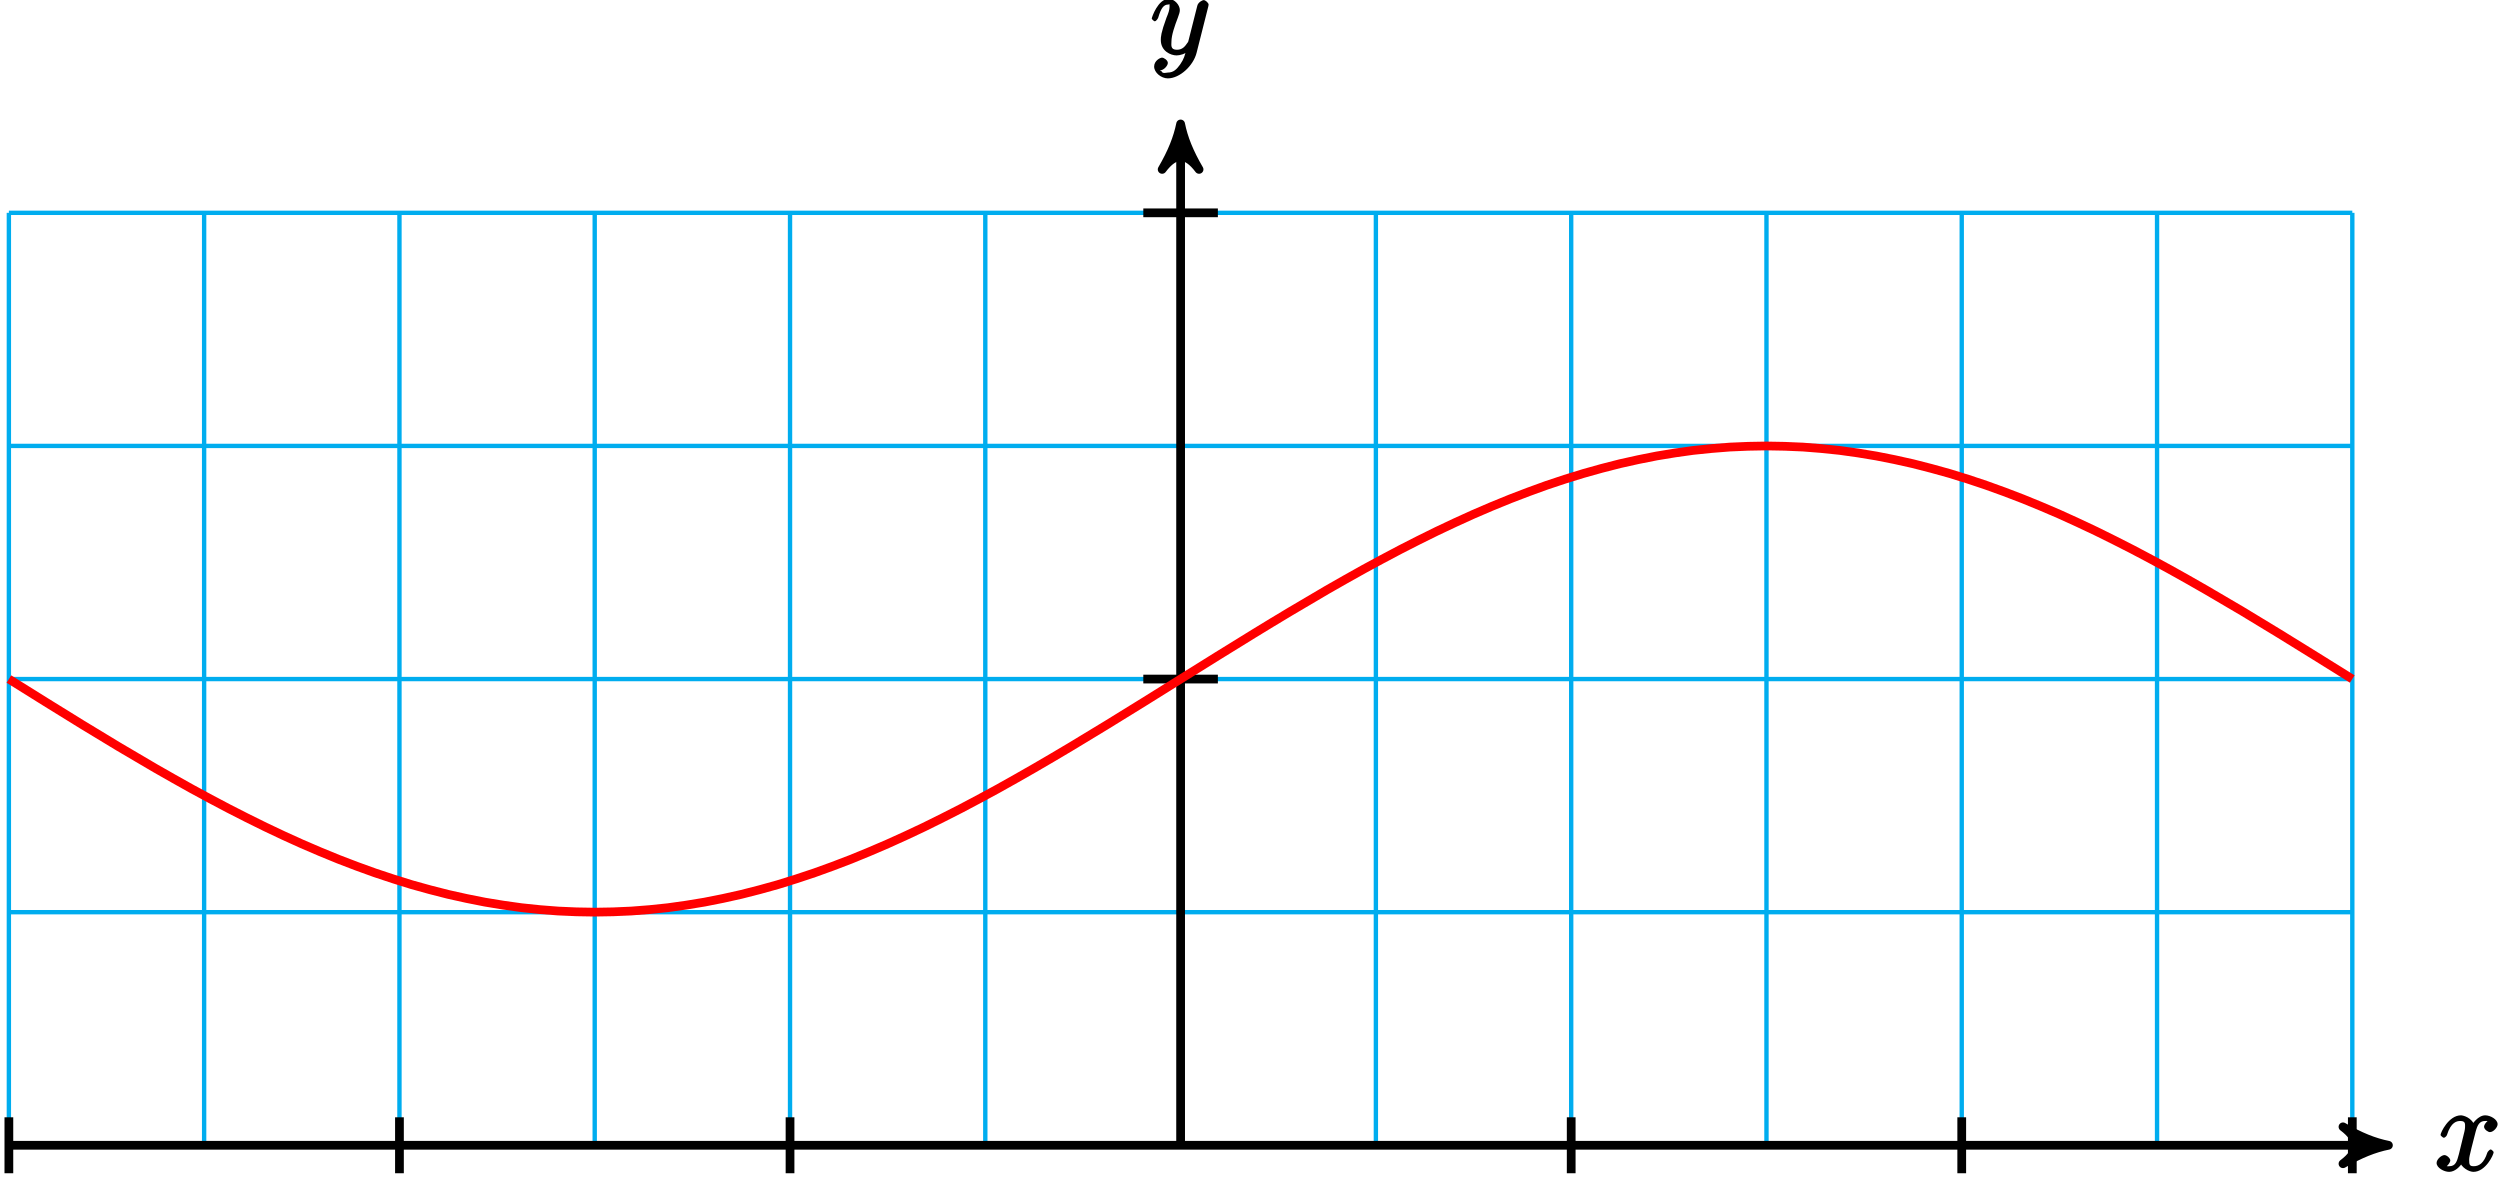
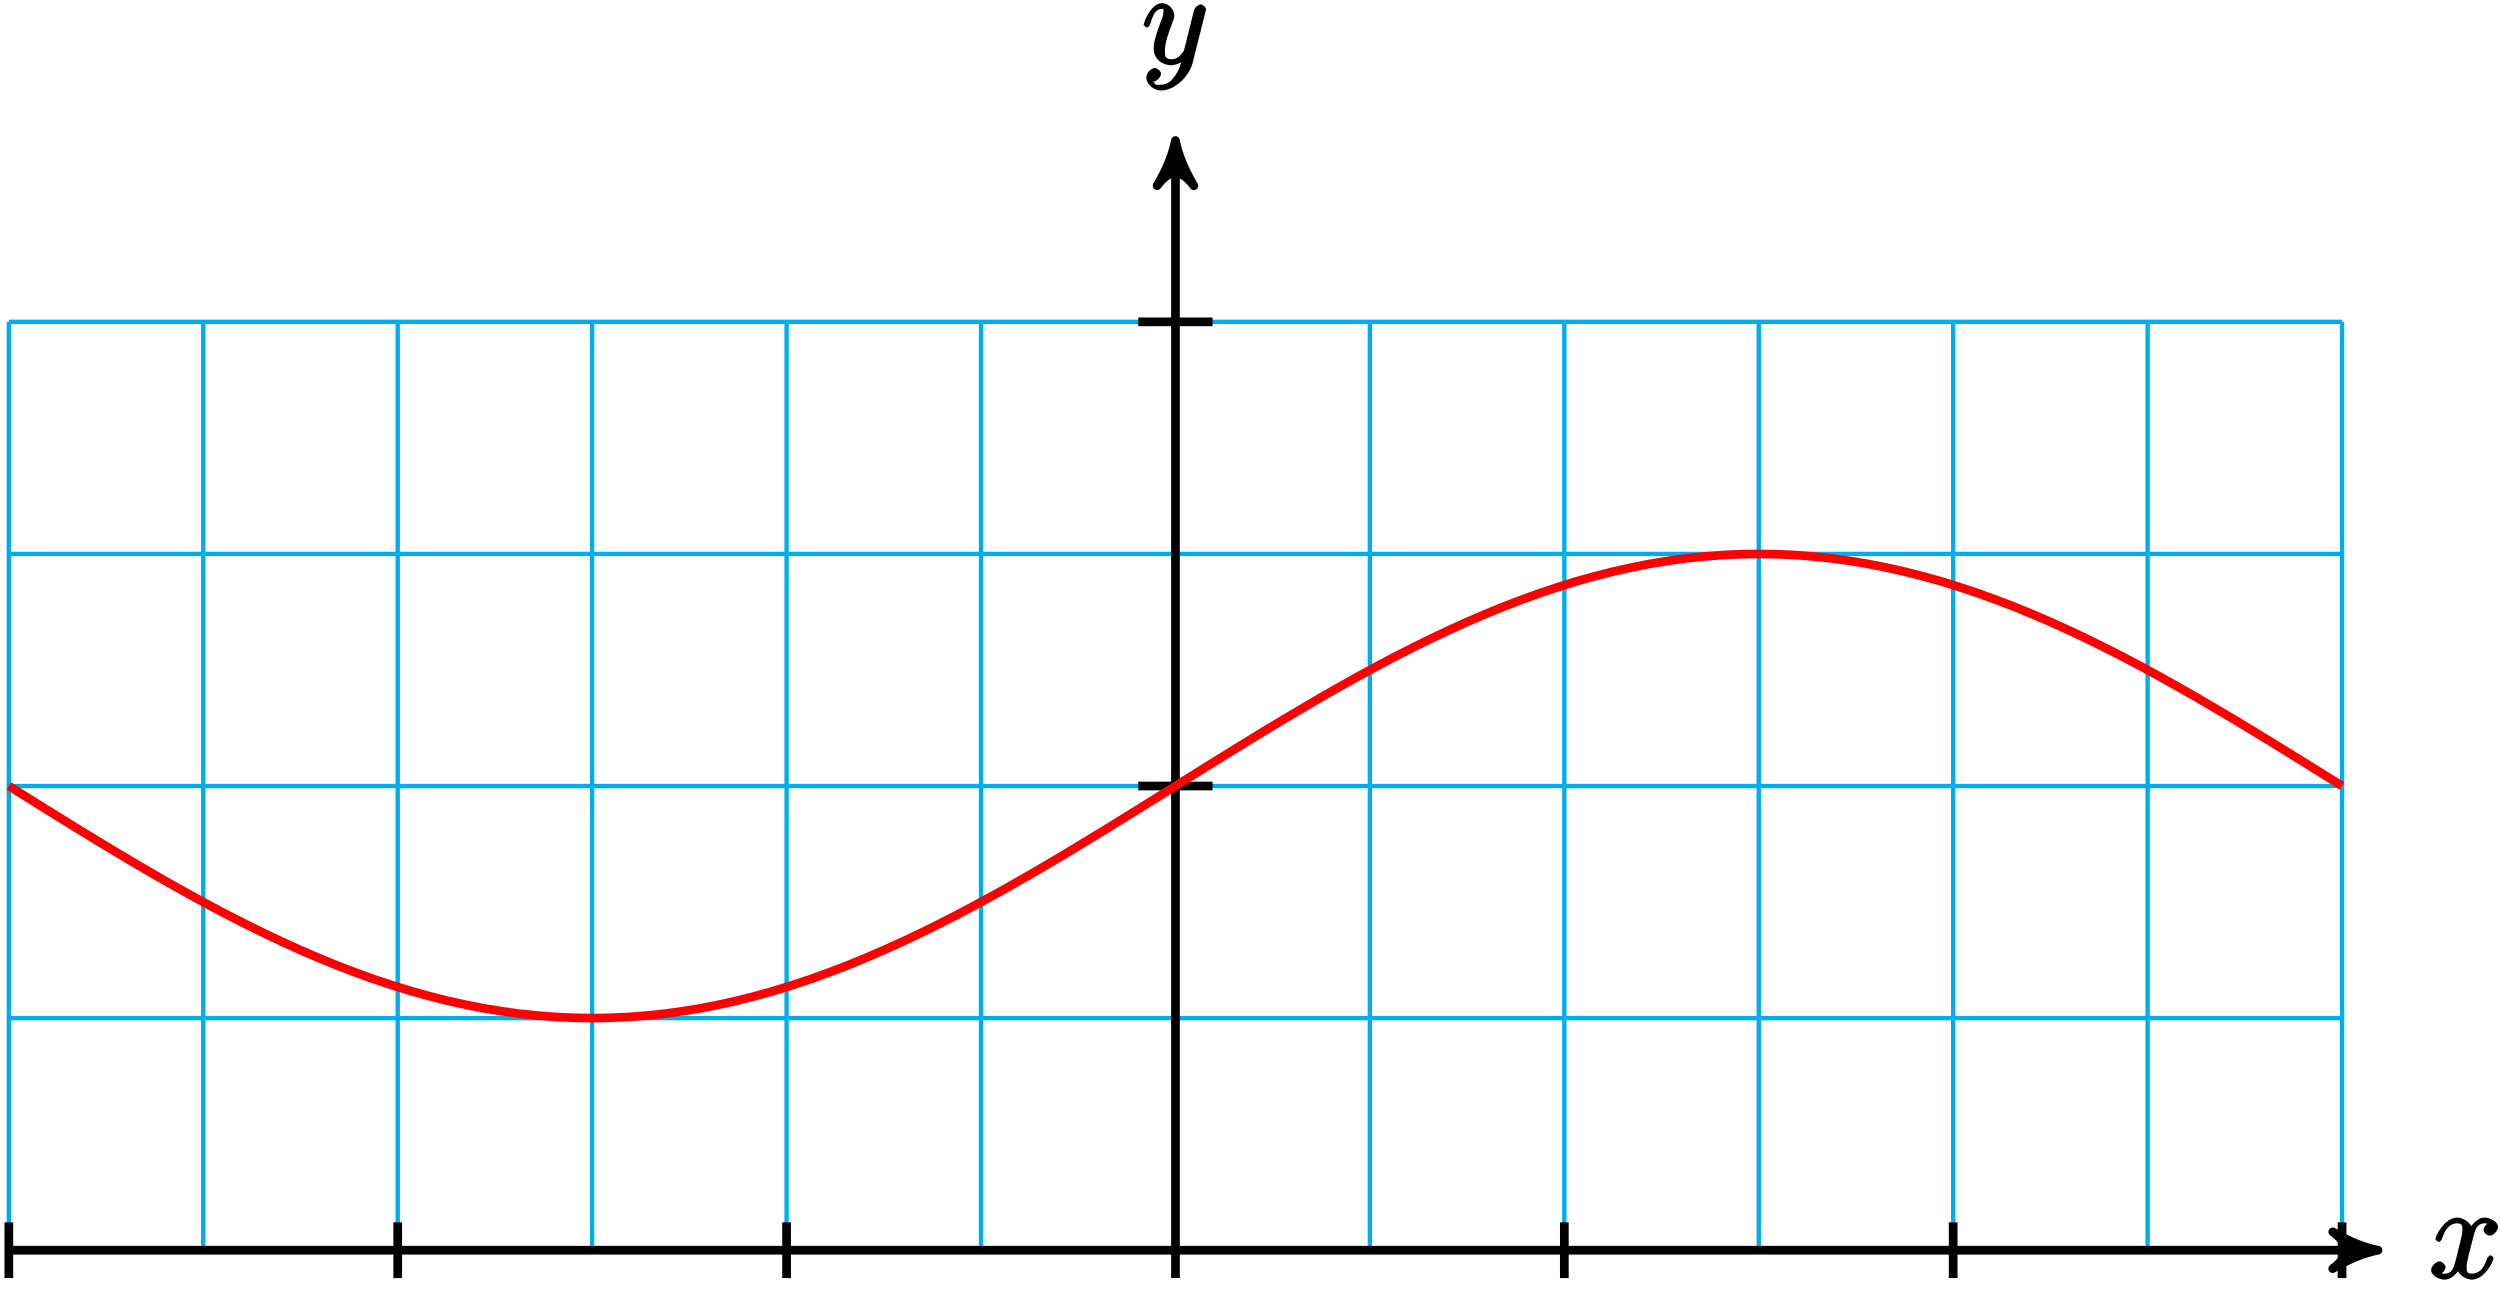
- <svg xmlns="http://www.w3.org/2000/svg" xmlns:xlink="http://www.w3.org/1999/xlink" width="228pt" height="108pt" viewBox="0 0 228 108" version="1.1">
+ <svg xmlns="http://www.w3.org/2000/svg" xmlns:xlink="http://www.w3.org/1999/xlink" width="229pt" height="118pt" viewBox="0 0 229 118" version="1.1">
  <defs>
    <g>
      <symbol overflow="visible" id="glyph0-0">
        <path style="stroke:none;" d="" />
      </symbol>
      <symbol overflow="visible" id="glyph0-1">
-         <path style="stroke:none;" d="M 5.109 -4.688 C 4.766 -4.625 4.453 -4.219 4.453 -4.016 C 4.453 -3.75 4.828 -3.516 4.984 -3.516 C 5.312 -3.516 5.688 -3.953 5.688 -4.234 C 5.688 -4.688 5.016 -5.047 4.562 -5.047 C 3.906 -5.047 3.375 -4.25 3.266 -4.047 L 3.609 -4.047 C 3.359 -4.859 2.531 -5.047 2.344 -5.047 C 1.234 -5.047 0.484 -3.484 0.484 -3.25 C 0.484 -3.203 0.703 -3 0.781 -3 C 0.859 -3 1 -3.109 1.062 -3.234 C 1.438 -4.453 1.984 -4.531 2.297 -4.531 C 2.781 -4.531 2.719 -4.234 2.719 -3.969 C 2.719 -3.734 2.641 -3.484 2.516 -2.969 L 2.156 -1.5 C 1.984 -0.844 1.859 -0.406 1.281 -0.406 C 1.234 -0.406 1.078 -0.359 0.844 -0.5 L 0.734 -0.25 C 1.125 -0.328 1.375 -0.797 1.375 -0.922 C 1.375 -1.141 1.047 -1.422 0.844 -1.422 C 0.578 -1.422 0.125 -1.047 0.125 -0.703 C 0.125 -0.25 0.812 0.109 1.266 0.109 C 1.781 0.109 2.266 -0.344 2.5 -0.781 L 2.203 -0.891 C 2.375 -0.266 3.094 0.109 3.484 0.109 C 4.594 0.109 5.328 -1.453 5.328 -1.688 C 5.328 -1.75 5.125 -1.938 5.062 -1.938 C 4.969 -1.938 4.781 -1.734 4.75 -1.641 C 4.453 -0.703 4 -0.406 3.516 -0.406 C 3.141 -0.406 3.094 -0.531 3.094 -0.984 C 3.094 -1.219 3.141 -1.391 3.312 -2.094 L 3.688 -3.562 C 3.859 -4.203 4.062 -4.531 4.547 -4.531 C 4.578 -4.531 4.75 -4.578 4.969 -4.438 Z M 5.109 -4.688 " />
+         <path style="stroke:none;" d="M 5.672 -5.172 C 5.281 -5.109 4.969 -4.656 4.969 -4.438 C 4.969 -4.141 5.359 -3.906 5.531 -3.906 C 5.891 -3.906 6.297 -4.359 6.297 -4.688 C 6.297 -5.188 5.562 -5.562 5.062 -5.562 C 4.344 -5.562 3.766 -4.703 3.656 -4.469 L 3.984 -4.469 C 3.703 -5.359 2.812 -5.562 2.594 -5.562 C 1.375 -5.562 0.562 -3.844 0.562 -3.578 C 0.562 -3.531 0.781 -3.328 0.859 -3.328 C 0.953 -3.328 1.094 -3.438 1.156 -3.578 C 1.562 -4.922 2.219 -5.031 2.562 -5.031 C 3.094 -5.031 3.031 -4.672 3.031 -4.391 C 3.031 -4.125 2.969 -3.844 2.828 -3.281 L 2.422 -1.641 C 2.234 -0.922 2.062 -0.422 1.422 -0.422 C 1.359 -0.422 1.172 -0.375 0.922 -0.531 L 0.812 -0.281 C 1.25 -0.359 1.5 -0.859 1.5 -1 C 1.5 -1.25 1.156 -1.547 0.938 -1.547 C 0.641 -1.547 0.172 -1.141 0.172 -0.75 C 0.172 -0.25 0.891 0.125 1.406 0.125 C 1.984 0.125 2.5 -0.375 2.75 -0.859 L 2.469 -0.969 C 2.672 -0.266 3.438 0.125 3.875 0.125 C 5.094 0.125 5.891 -1.594 5.891 -1.859 C 5.891 -1.906 5.688 -2.109 5.625 -2.109 C 5.516 -2.109 5.328 -1.906 5.297 -1.812 C 4.969 -0.75 4.453 -0.422 3.906 -0.422 C 3.484 -0.422 3.422 -0.578 3.422 -1.062 C 3.422 -1.328 3.469 -1.516 3.656 -2.312 L 4.078 -3.938 C 4.25 -4.656 4.5 -5.031 5.062 -5.031 C 5.078 -5.031 5.297 -5.062 5.547 -4.906 Z M 5.672 -5.172 " />
      </symbol>
      <symbol overflow="visible" id="glyph0-2">
-         <path style="stroke:none;" d="M 2.703 0.953 C 2.406 1.359 2.125 1.672 1.594 1.672 C 1.469 1.672 1.109 1.812 1.016 1.547 C 0.812 1.469 0.875 1.469 0.891 1.469 C 1.219 1.469 1.594 1.047 1.594 0.797 C 1.594 0.547 1.234 0.312 1.062 0.312 C 0.891 0.312 0.344 0.594 0.344 1.125 C 0.344 1.672 0.984 2.203 1.594 2.203 C 2.672 2.203 3.922 1.062 4.219 -0.141 L 5.281 -4.344 C 5.281 -4.391 5.312 -4.453 5.312 -4.516 C 5.312 -4.688 5.016 -4.938 4.859 -4.938 C 4.766 -4.938 4.359 -4.75 4.281 -4.422 L 3.484 -1.266 C 3.422 -1.062 3.469 -1.156 3.375 -1.031 C 3.172 -0.734 2.938 -0.406 2.422 -0.406 C 1.812 -0.406 1.922 -0.844 1.922 -1.141 C 1.922 -1.75 2.219 -2.578 2.516 -3.359 C 2.625 -3.672 2.688 -3.828 2.688 -4.031 C 2.688 -4.484 2.203 -5.047 1.672 -5.047 C 0.688 -5.047 0.125 -3.344 0.125 -3.25 C 0.125 -3.203 0.328 -3 0.406 -3 C 0.5 -3 0.672 -3.203 0.719 -3.344 C 0.984 -4.25 1.234 -4.531 1.641 -4.531 C 1.75 -4.531 1.75 -4.688 1.75 -4.328 C 1.75 -4.047 1.641 -3.734 1.469 -3.328 C 0.953 -1.922 0.953 -1.562 0.953 -1.297 C 0.953 -0.281 1.859 0.109 2.391 0.109 C 2.703 0.109 3.203 -0.031 3.469 -0.312 L 3.297 -0.484 C 3.141 0.109 3.078 0.422 2.703 0.953 Z M 2.703 0.953 " />
+         <path style="stroke:none;" d="M 3.031 1.094 C 2.703 1.547 2.359 1.906 1.766 1.906 C 1.625 1.906 1.203 2.031 1.109 1.703 C 0.906 1.641 0.969 1.641 0.984 1.641 C 1.344 1.641 1.75 1.188 1.75 0.906 C 1.75 0.641 1.359 0.375 1.188 0.375 C 0.984 0.375 0.406 0.688 0.406 1.266 C 0.406 1.875 1.094 2.438 1.766 2.438 C 2.969 2.438 4.328 1.188 4.656 -0.125 L 5.828 -4.797 C 5.844 -4.859 5.875 -4.922 5.875 -5 C 5.875 -5.172 5.562 -5.453 5.391 -5.453 C 5.281 -5.453 4.859 -5.25 4.766 -4.891 L 3.891 -1.375 C 3.828 -1.156 3.875 -1.25 3.781 -1.109 C 3.531 -0.781 3.266 -0.422 2.688 -0.422 C 2.016 -0.422 2.109 -0.922 2.109 -1.25 C 2.109 -1.922 2.438 -2.844 2.766 -3.703 C 2.891 -4.047 2.969 -4.219 2.969 -4.453 C 2.969 -4.953 2.453 -5.562 1.859 -5.562 C 0.766 -5.562 0.156 -3.688 0.156 -3.578 C 0.156 -3.531 0.375 -3.328 0.453 -3.328 C 0.562 -3.328 0.734 -3.531 0.781 -3.688 C 1.062 -4.703 1.359 -5.031 1.828 -5.031 C 1.938 -5.031 1.969 -5.172 1.969 -4.781 C 1.969 -4.469 1.844 -4.125 1.656 -3.672 C 1.078 -2.109 1.078 -1.703 1.078 -1.422 C 1.078 -0.281 2.062 0.125 2.656 0.125 C 3 0.125 3.531 -0.031 3.844 -0.344 L 3.688 -0.516 C 3.516 0.141 3.438 0.5 3.031 1.094 Z M 3.031 1.094 " />
      </symbol>
    </g>
  </defs>
  <g id="surface1">
-     <path style="fill:none;stroke-width:0.399;stroke-linecap:butt;stroke-linejoin:miter;stroke:rgb(0%,67.839%,93.729%);stroke-opacity:1;stroke-miterlimit:10;" d="M -106.861 0.001 L 106.861 0.001 M -106.861 21.259 L 106.861 21.259 M -106.861 42.52 L 106.861 42.52 M -106.861 63.782 L 106.861 63.782 M -106.861 85.04 L 106.861 85.04 M -106.861 0.001 L -106.861 85.04 M -89.053 0.001 L -89.053 85.04 M -71.24 0.001 L -71.24 85.04 M -53.432 0.001 L -53.432 85.04 M -35.619 0.001 L -35.619 85.04 M -17.811 0.001 L -17.811 85.04 M 0.002 0.001 L 0.002 85.04 M 17.81 0.001 L 17.81 85.04 M 35.623 0.001 L 35.623 85.04 M 53.432 0.001 L 53.432 85.04 M 71.24 0.001 L 71.24 85.04 M 89.053 0.001 L 89.053 85.04 M 106.861 0.001 L 106.861 85.04 " transform="matrix(1,0,0,-1,107.67,104.45)" />
-     <path style="fill:none;stroke-width:0.797;stroke-linecap:butt;stroke-linejoin:miter;stroke:rgb(0%,0%,0%);stroke-opacity:1;stroke-miterlimit:10;" d="M -106.861 0.001 L 109.115 0.001 " transform="matrix(1,0,0,-1,107.67,104.45)" />
-     <path style="fill-rule:nonzero;fill:rgb(0%,0%,0%);fill-opacity:1;stroke-width:0.797;stroke-linecap:butt;stroke-linejoin:round;stroke:rgb(0%,0%,0%);stroke-opacity:1;stroke-miterlimit:10;" d="M 1.038 0.001 C -0.259 0.259 -1.556 0.778 -3.107 1.684 C -1.556 0.516 -1.556 -0.519 -3.107 -1.683 C -1.556 -0.777 -0.259 -0.261 1.038 0.001 Z M 1.038 0.001 " transform="matrix(1,0,0,-1,216.7863,104.45)" />
+     <path style="fill:none;stroke-width:0.399;stroke-linecap:butt;stroke-linejoin:miter;stroke:rgb(0%,67.839%,93.729%);stroke-opacity:1;stroke-miterlimit:10;" d="M -106.861 0 L 106.861 0 M -106.861 21.258 L 106.861 21.258 M -106.861 42.52 L 106.861 42.52 M -106.861 63.782 L 106.861 63.782 M -106.861 85.04 L 106.861 85.04 M -106.861 0 L -106.861 85.04 M -89.053 0 L -89.053 85.04 M -71.24 0 L -71.24 85.04 M -53.432 0 L -53.432 85.04 M -35.619 0 L -35.619 85.04 M -17.811 0 L -17.811 85.04 M 0.002 0 L 0.002 85.04 M 17.81 0 L 17.81 85.04 M 35.623 0 L 35.623 85.04 M 53.432 0 L 53.432 85.04 M 71.24 0 L 71.24 85.04 M 89.053 0 L 89.053 85.04 M 106.861 0 L 106.861 85.04 " transform="matrix(1,0,0,-1,107.67,114.52)" />
+     <path style="fill:none;stroke-width:0.797;stroke-linecap:butt;stroke-linejoin:miter;stroke:rgb(0%,0%,0%);stroke-opacity:1;stroke-miterlimit:10;" d="M -106.861 0 L 109.115 0 " transform="matrix(1,0,0,-1,107.67,114.52)" />
+     <path style="fill-rule:nonzero;fill:rgb(0%,0%,0%);fill-opacity:1;stroke-width:0.797;stroke-linecap:butt;stroke-linejoin:round;stroke:rgb(0%,0%,0%);stroke-opacity:1;stroke-miterlimit:10;" d="M 1.038 0 C -0.259 0.258 -1.556 0.778 -3.107 1.684 C -1.556 0.52 -1.556 -0.519 -3.107 -1.683 C -1.556 -0.777 -0.259 -0.257 1.038 0 Z M 1.038 0 " transform="matrix(1,0,0,-1,216.7863,114.52)" />
    <g style="fill:rgb(0%,0%,0%);fill-opacity:1;">
-       <use xlink:href="#glyph0-1" x="222.093" y="106.765" />
+       <use xlink:href="#glyph0-1" x="222.52" y="117.09" />
    </g>
-     <path style="fill:none;stroke-width:0.797;stroke-linecap:butt;stroke-linejoin:miter;stroke:rgb(0%,0%,0%);stroke-opacity:1;stroke-miterlimit:10;" d="M 0.002 0.001 L 0.002 92.11 " transform="matrix(1,0,0,-1,107.67,104.45)" />
-     <path style="fill-rule:nonzero;fill:rgb(0%,0%,0%);fill-opacity:1;stroke-width:0.797;stroke-linecap:butt;stroke-linejoin:round;stroke:rgb(0%,0%,0%);stroke-opacity:1;stroke-miterlimit:10;" d="M 1.035 -0.002 C -0.258 0.26 -1.555 0.775 -3.11 1.682 C -1.555 0.518 -1.555 -0.517 -3.11 -1.685 C -1.555 -0.775 -0.258 -0.26 1.035 -0.002 Z M 1.035 -0.002 " transform="matrix(0,-1,-1,0,107.67,12.33963)" />
+     <path style="fill:none;stroke-width:0.797;stroke-linecap:butt;stroke-linejoin:miter;stroke:rgb(0%,0%,0%);stroke-opacity:1;stroke-miterlimit:10;" d="M 0.002 -2.55 L 0.002 100.614 " transform="matrix(1,0,0,-1,107.67,114.52)" />
+     <path style="fill-rule:nonzero;fill:rgb(0%,0%,0%);fill-opacity:1;stroke-width:0.797;stroke-linecap:butt;stroke-linejoin:round;stroke:rgb(0%,0%,0%);stroke-opacity:1;stroke-miterlimit:10;" d="M 1.035 -0.002 C -0.258 0.26 -1.555 0.775 -3.109 1.682 C -1.555 0.518 -1.555 -0.517 -3.109 -1.685 C -1.555 -0.775 -0.258 -0.26 1.035 -0.002 Z M 1.035 -0.002 " transform="matrix(0,-1,-1,0,107.67,13.90637)" />
    <g style="fill:rgb(0%,0%,0%);fill-opacity:1;">
-       <use xlink:href="#glyph0-2" x="104.913" y="4.945" />
+       <use xlink:href="#glyph0-2" x="104.6" y="5.85" />
    </g>
-     <path style="fill:none;stroke-width:0.797;stroke-linecap:butt;stroke-linejoin:miter;stroke:rgb(0%,0%,0%);stroke-opacity:1;stroke-miterlimit:10;" d="M -106.861 2.552 L -106.861 -2.55 " transform="matrix(1,0,0,-1,107.67,104.45)" />
-     <path style="fill:none;stroke-width:0.797;stroke-linecap:butt;stroke-linejoin:miter;stroke:rgb(0%,0%,0%);stroke-opacity:1;stroke-miterlimit:10;" d="M -71.24 2.552 L -71.24 -2.55 " transform="matrix(1,0,0,-1,107.67,104.45)" />
-     <path style="fill:none;stroke-width:0.797;stroke-linecap:butt;stroke-linejoin:miter;stroke:rgb(0%,0%,0%);stroke-opacity:1;stroke-miterlimit:10;" d="M -35.619 2.552 L -35.619 -2.55 " transform="matrix(1,0,0,-1,107.67,104.45)" />
-     <path style="fill:none;stroke-width:0.797;stroke-linecap:butt;stroke-linejoin:miter;stroke:rgb(0%,0%,0%);stroke-opacity:1;stroke-miterlimit:10;" d="M 35.623 2.552 L 35.623 -2.55 " transform="matrix(1,0,0,-1,107.67,104.45)" />
-     <path style="fill:none;stroke-width:0.797;stroke-linecap:butt;stroke-linejoin:miter;stroke:rgb(0%,0%,0%);stroke-opacity:1;stroke-miterlimit:10;" d="M 71.24 2.552 L 71.24 -2.55 " transform="matrix(1,0,0,-1,107.67,104.45)" />
-     <path style="fill:none;stroke-width:0.797;stroke-linecap:butt;stroke-linejoin:miter;stroke:rgb(0%,0%,0%);stroke-opacity:1;stroke-miterlimit:10;" d="M 106.861 2.552 L 106.861 -2.55 " transform="matrix(1,0,0,-1,107.67,104.45)" />
-     <path style="fill:none;stroke-width:0.797;stroke-linecap:butt;stroke-linejoin:miter;stroke:rgb(0%,0%,0%);stroke-opacity:1;stroke-miterlimit:10;" d="M 3.4 42.52 L -3.4 42.52 " transform="matrix(1,0,0,-1,107.67,104.45)" />
-     <path style="fill:none;stroke-width:0.797;stroke-linecap:butt;stroke-linejoin:miter;stroke:rgb(0%,0%,0%);stroke-opacity:1;stroke-miterlimit:10;" d="M 3.4 85.04 L -3.4 85.04 " transform="matrix(1,0,0,-1,107.67,104.45)" />
-     <path style="fill:none;stroke-width:0.797;stroke-linecap:butt;stroke-linejoin:miter;stroke:rgb(100%,0%,0%);stroke-opacity:1;stroke-miterlimit:10;" d="M -106.861 42.52 C -106.861 42.52 -104.451 41.013 -103.525 40.438 C -102.596 39.86 -101.111 38.942 -100.186 38.372 C -99.256 37.805 -97.772 36.903 -96.846 36.348 C -95.92 35.794 -94.432 34.919 -93.506 34.384 C -92.58 33.852 -91.092 33.009 -90.166 32.497 C -89.24 31.989 -87.752 31.192 -86.826 30.712 C -85.9 30.231 -84.412 29.481 -83.486 29.036 C -82.561 28.587 -81.076 27.895 -80.147 27.489 C -79.221 27.079 -77.736 26.454 -76.807 26.087 C -75.881 25.72 -74.397 25.165 -73.471 24.845 C -72.541 24.524 -71.057 24.044 -70.131 23.77 C -69.201 23.497 -67.717 23.102 -66.791 22.88 C -65.865 22.661 -64.377 22.345 -63.451 22.177 C -62.525 22.009 -61.037 21.782 -60.111 21.669 C -59.186 21.555 -57.697 21.419 -56.772 21.364 C -55.846 21.305 -54.358 21.262 -53.432 21.262 C -52.506 21.262 -51.022 21.305 -50.092 21.364 C -49.166 21.419 -47.682 21.555 -46.752 21.669 C -45.826 21.782 -44.342 22.009 -43.416 22.177 C -42.486 22.345 -41.002 22.657 -40.076 22.88 C -39.147 23.102 -37.662 23.497 -36.736 23.77 C -35.811 24.044 -34.322 24.524 -33.397 24.845 C -32.471 25.165 -30.983 25.72 -30.057 26.087 C -29.131 26.454 -27.643 27.079 -26.717 27.489 C -25.791 27.895 -24.303 28.587 -23.377 29.032 C -22.451 29.481 -20.967 30.227 -20.037 30.708 C -19.111 31.188 -17.627 31.989 -16.697 32.497 C -15.772 33.009 -14.287 33.848 -13.361 34.384 C -12.432 34.919 -10.947 35.794 -10.022 36.348 C -9.092 36.903 -7.607 37.805 -6.682 38.372 C -5.756 38.938 -4.268 39.86 -3.342 40.434 C -2.416 41.013 -0.928 41.942 -0.002 42.52 C 0.924 43.098 2.412 44.028 3.338 44.602 C 4.264 45.177 5.748 46.098 6.678 46.665 C 7.603 47.231 9.088 48.138 10.018 48.688 C 10.943 49.243 12.428 50.118 13.353 50.653 C 14.283 51.188 15.768 52.028 16.693 52.54 C 17.623 53.048 19.107 53.848 20.033 54.329 C 20.959 54.809 22.447 55.559 23.373 56.005 C 24.299 56.454 25.787 57.141 26.713 57.552 C 27.639 57.962 29.127 58.587 30.053 58.95 C 30.978 59.317 32.467 59.872 33.392 60.196 C 34.318 60.516 35.803 60.997 36.732 61.266 C 37.658 61.54 39.142 61.938 40.072 62.161 C 40.998 62.38 42.482 62.696 43.408 62.864 C 44.338 63.032 45.822 63.259 46.748 63.372 C 47.678 63.481 49.162 63.618 50.088 63.677 C 51.014 63.731 52.502 63.778 53.428 63.778 C 54.353 63.778 55.842 63.731 56.767 63.677 C 57.693 63.618 59.182 63.481 60.107 63.372 C 61.033 63.259 62.521 63.032 63.447 62.864 C 64.373 62.696 65.857 62.384 66.787 62.161 C 67.713 61.938 69.197 61.54 70.127 61.27 C 71.053 60.997 72.537 60.52 73.463 60.196 C 74.392 59.876 75.877 59.321 76.803 58.954 C 77.732 58.587 79.217 57.962 80.142 57.555 C 81.068 57.145 82.557 56.454 83.482 56.009 C 84.408 55.559 85.896 54.813 86.822 54.333 C 87.748 53.852 89.236 53.055 90.162 52.544 C 91.088 52.036 92.576 51.192 93.502 50.657 C 94.428 50.122 95.912 49.247 96.842 48.696 C 97.767 48.141 99.252 47.239 100.182 46.669 C 101.107 46.102 102.592 45.18 103.517 44.606 C 104.447 44.028 106.857 42.524 106.857 42.524 " transform="matrix(1,0,0,-1,107.67,104.45)" />
+     <path style="fill:none;stroke-width:0.797;stroke-linecap:butt;stroke-linejoin:miter;stroke:rgb(0%,0%,0%);stroke-opacity:1;stroke-miterlimit:10;" d="M -106.861 2.551 L -106.861 -2.55 " transform="matrix(1,0,0,-1,107.67,114.52)" />
+     <path style="fill:none;stroke-width:0.797;stroke-linecap:butt;stroke-linejoin:miter;stroke:rgb(0%,0%,0%);stroke-opacity:1;stroke-miterlimit:10;" d="M -71.24 2.551 L -71.24 -2.55 " transform="matrix(1,0,0,-1,107.67,114.52)" />
+     <path style="fill:none;stroke-width:0.797;stroke-linecap:butt;stroke-linejoin:miter;stroke:rgb(0%,0%,0%);stroke-opacity:1;stroke-miterlimit:10;" d="M -35.619 2.551 L -35.619 -2.55 " transform="matrix(1,0,0,-1,107.67,114.52)" />
+     <path style="fill:none;stroke-width:0.797;stroke-linecap:butt;stroke-linejoin:miter;stroke:rgb(0%,0%,0%);stroke-opacity:1;stroke-miterlimit:10;" d="M 35.623 2.551 L 35.623 -2.55 " transform="matrix(1,0,0,-1,107.67,114.52)" />
+     <path style="fill:none;stroke-width:0.797;stroke-linecap:butt;stroke-linejoin:miter;stroke:rgb(0%,0%,0%);stroke-opacity:1;stroke-miterlimit:10;" d="M 71.24 2.551 L 71.24 -2.55 " transform="matrix(1,0,0,-1,107.67,114.52)" />
+     <path style="fill:none;stroke-width:0.797;stroke-linecap:butt;stroke-linejoin:miter;stroke:rgb(0%,0%,0%);stroke-opacity:1;stroke-miterlimit:10;" d="M 106.861 2.551 L 106.861 -2.55 " transform="matrix(1,0,0,-1,107.67,114.52)" />
+     <path style="fill:none;stroke-width:0.797;stroke-linecap:butt;stroke-linejoin:miter;stroke:rgb(0%,0%,0%);stroke-opacity:1;stroke-miterlimit:10;" d="M 3.4 42.52 L -3.4 42.52 " transform="matrix(1,0,0,-1,107.67,114.52)" />
+     <path style="fill:none;stroke-width:0.797;stroke-linecap:butt;stroke-linejoin:miter;stroke:rgb(0%,0%,0%);stroke-opacity:1;stroke-miterlimit:10;" d="M 3.4 85.04 L -3.4 85.04 " transform="matrix(1,0,0,-1,107.67,114.52)" />
+     <path style="fill:none;stroke-width:0.797;stroke-linecap:butt;stroke-linejoin:miter;stroke:rgb(100%,0%,0%);stroke-opacity:1;stroke-miterlimit:10;" d="M -106.861 42.52 C -106.861 42.52 -104.451 41.012 -103.525 40.438 C -102.596 39.864 -101.111 38.942 -100.186 38.372 C -99.256 37.805 -97.772 36.903 -96.846 36.348 C -95.92 35.797 -94.432 34.918 -93.506 34.387 C -92.58 33.852 -91.092 33.008 -90.166 32.5 C -89.24 31.989 -87.752 31.192 -86.826 30.711 C -85.9 30.231 -84.412 29.481 -83.486 29.036 C -82.561 28.586 -81.076 27.895 -80.147 27.489 C -79.221 27.079 -77.736 26.454 -76.807 26.086 C -75.881 25.719 -74.397 25.165 -73.471 24.844 C -72.541 24.524 -71.057 24.043 -70.131 23.77 C -69.201 23.5 -67.717 23.102 -66.791 22.879 C -65.865 22.661 -64.377 22.344 -63.451 22.176 C -62.525 22.008 -61.037 21.782 -60.111 21.668 C -59.186 21.559 -57.697 21.422 -56.772 21.364 C -55.846 21.309 -54.358 21.262 -53.432 21.262 C -52.506 21.262 -51.022 21.309 -50.092 21.364 C -49.166 21.422 -47.682 21.559 -46.752 21.668 C -45.826 21.782 -44.342 22.008 -43.416 22.176 C -42.486 22.344 -41.002 22.657 -40.076 22.879 C -39.147 23.102 -37.662 23.497 -36.736 23.77 C -35.811 24.043 -34.322 24.524 -33.397 24.844 C -32.471 25.165 -30.983 25.719 -30.057 26.086 C -29.131 26.454 -27.643 27.079 -26.717 27.489 C -25.791 27.895 -24.303 28.586 -23.377 29.032 C -22.451 29.481 -20.967 30.227 -20.037 30.707 C -19.111 31.192 -17.627 31.989 -16.697 32.5 C -15.772 33.008 -14.287 33.848 -13.361 34.383 C -12.432 34.918 -10.947 35.797 -10.022 36.348 C -9.092 36.903 -7.607 37.805 -6.682 38.372 C -5.756 38.938 -4.268 39.86 -3.342 40.438 C -2.416 41.012 -0.928 41.942 -0.002 42.52 C 0.924 43.098 2.412 44.028 3.338 44.602 C 4.264 45.176 5.748 46.098 6.678 46.665 C 7.603 47.235 9.088 48.137 10.018 48.688 C 10.943 49.243 12.428 50.118 13.353 50.653 C 14.283 51.188 15.768 52.028 16.693 52.54 C 17.623 53.047 19.107 53.848 20.033 54.329 C 20.959 54.809 22.447 55.559 23.373 56.004 C 24.299 56.454 25.787 57.141 26.713 57.551 C 27.639 57.961 29.127 58.586 30.053 58.954 C 30.978 59.317 32.467 59.875 33.392 60.196 C 34.318 60.516 35.803 60.997 36.732 61.27 C 37.658 61.54 39.142 61.938 40.072 62.161 C 40.998 62.379 42.482 62.696 43.408 62.864 C 44.338 63.032 45.822 63.258 46.748 63.372 C 47.678 63.485 49.162 63.622 50.088 63.676 C 51.014 63.735 52.502 63.778 53.428 63.778 C 54.353 63.778 55.842 63.735 56.767 63.676 C 57.693 63.622 59.182 63.485 60.107 63.372 C 61.033 63.258 62.521 63.032 63.447 62.864 C 64.373 62.696 65.857 62.383 66.787 62.161 C 67.713 61.938 69.197 61.543 70.127 61.27 C 71.053 60.997 72.537 60.52 73.463 60.196 C 74.392 59.875 75.877 59.321 76.803 58.954 C 77.732 58.586 79.217 57.961 80.142 57.555 C 81.068 57.145 82.557 56.454 83.482 56.008 C 84.408 55.559 85.896 54.813 86.822 54.333 C 87.748 53.852 89.236 53.055 90.162 52.543 C 91.088 52.036 92.576 51.192 93.502 50.657 C 94.428 50.122 95.912 49.247 96.842 48.696 C 97.767 48.141 99.252 47.239 100.182 46.668 C 101.107 46.102 102.592 45.18 103.517 44.606 C 104.447 44.032 106.857 42.524 106.857 42.524 " transform="matrix(1,0,0,-1,107.67,114.52)" />
  </g>
</svg>
